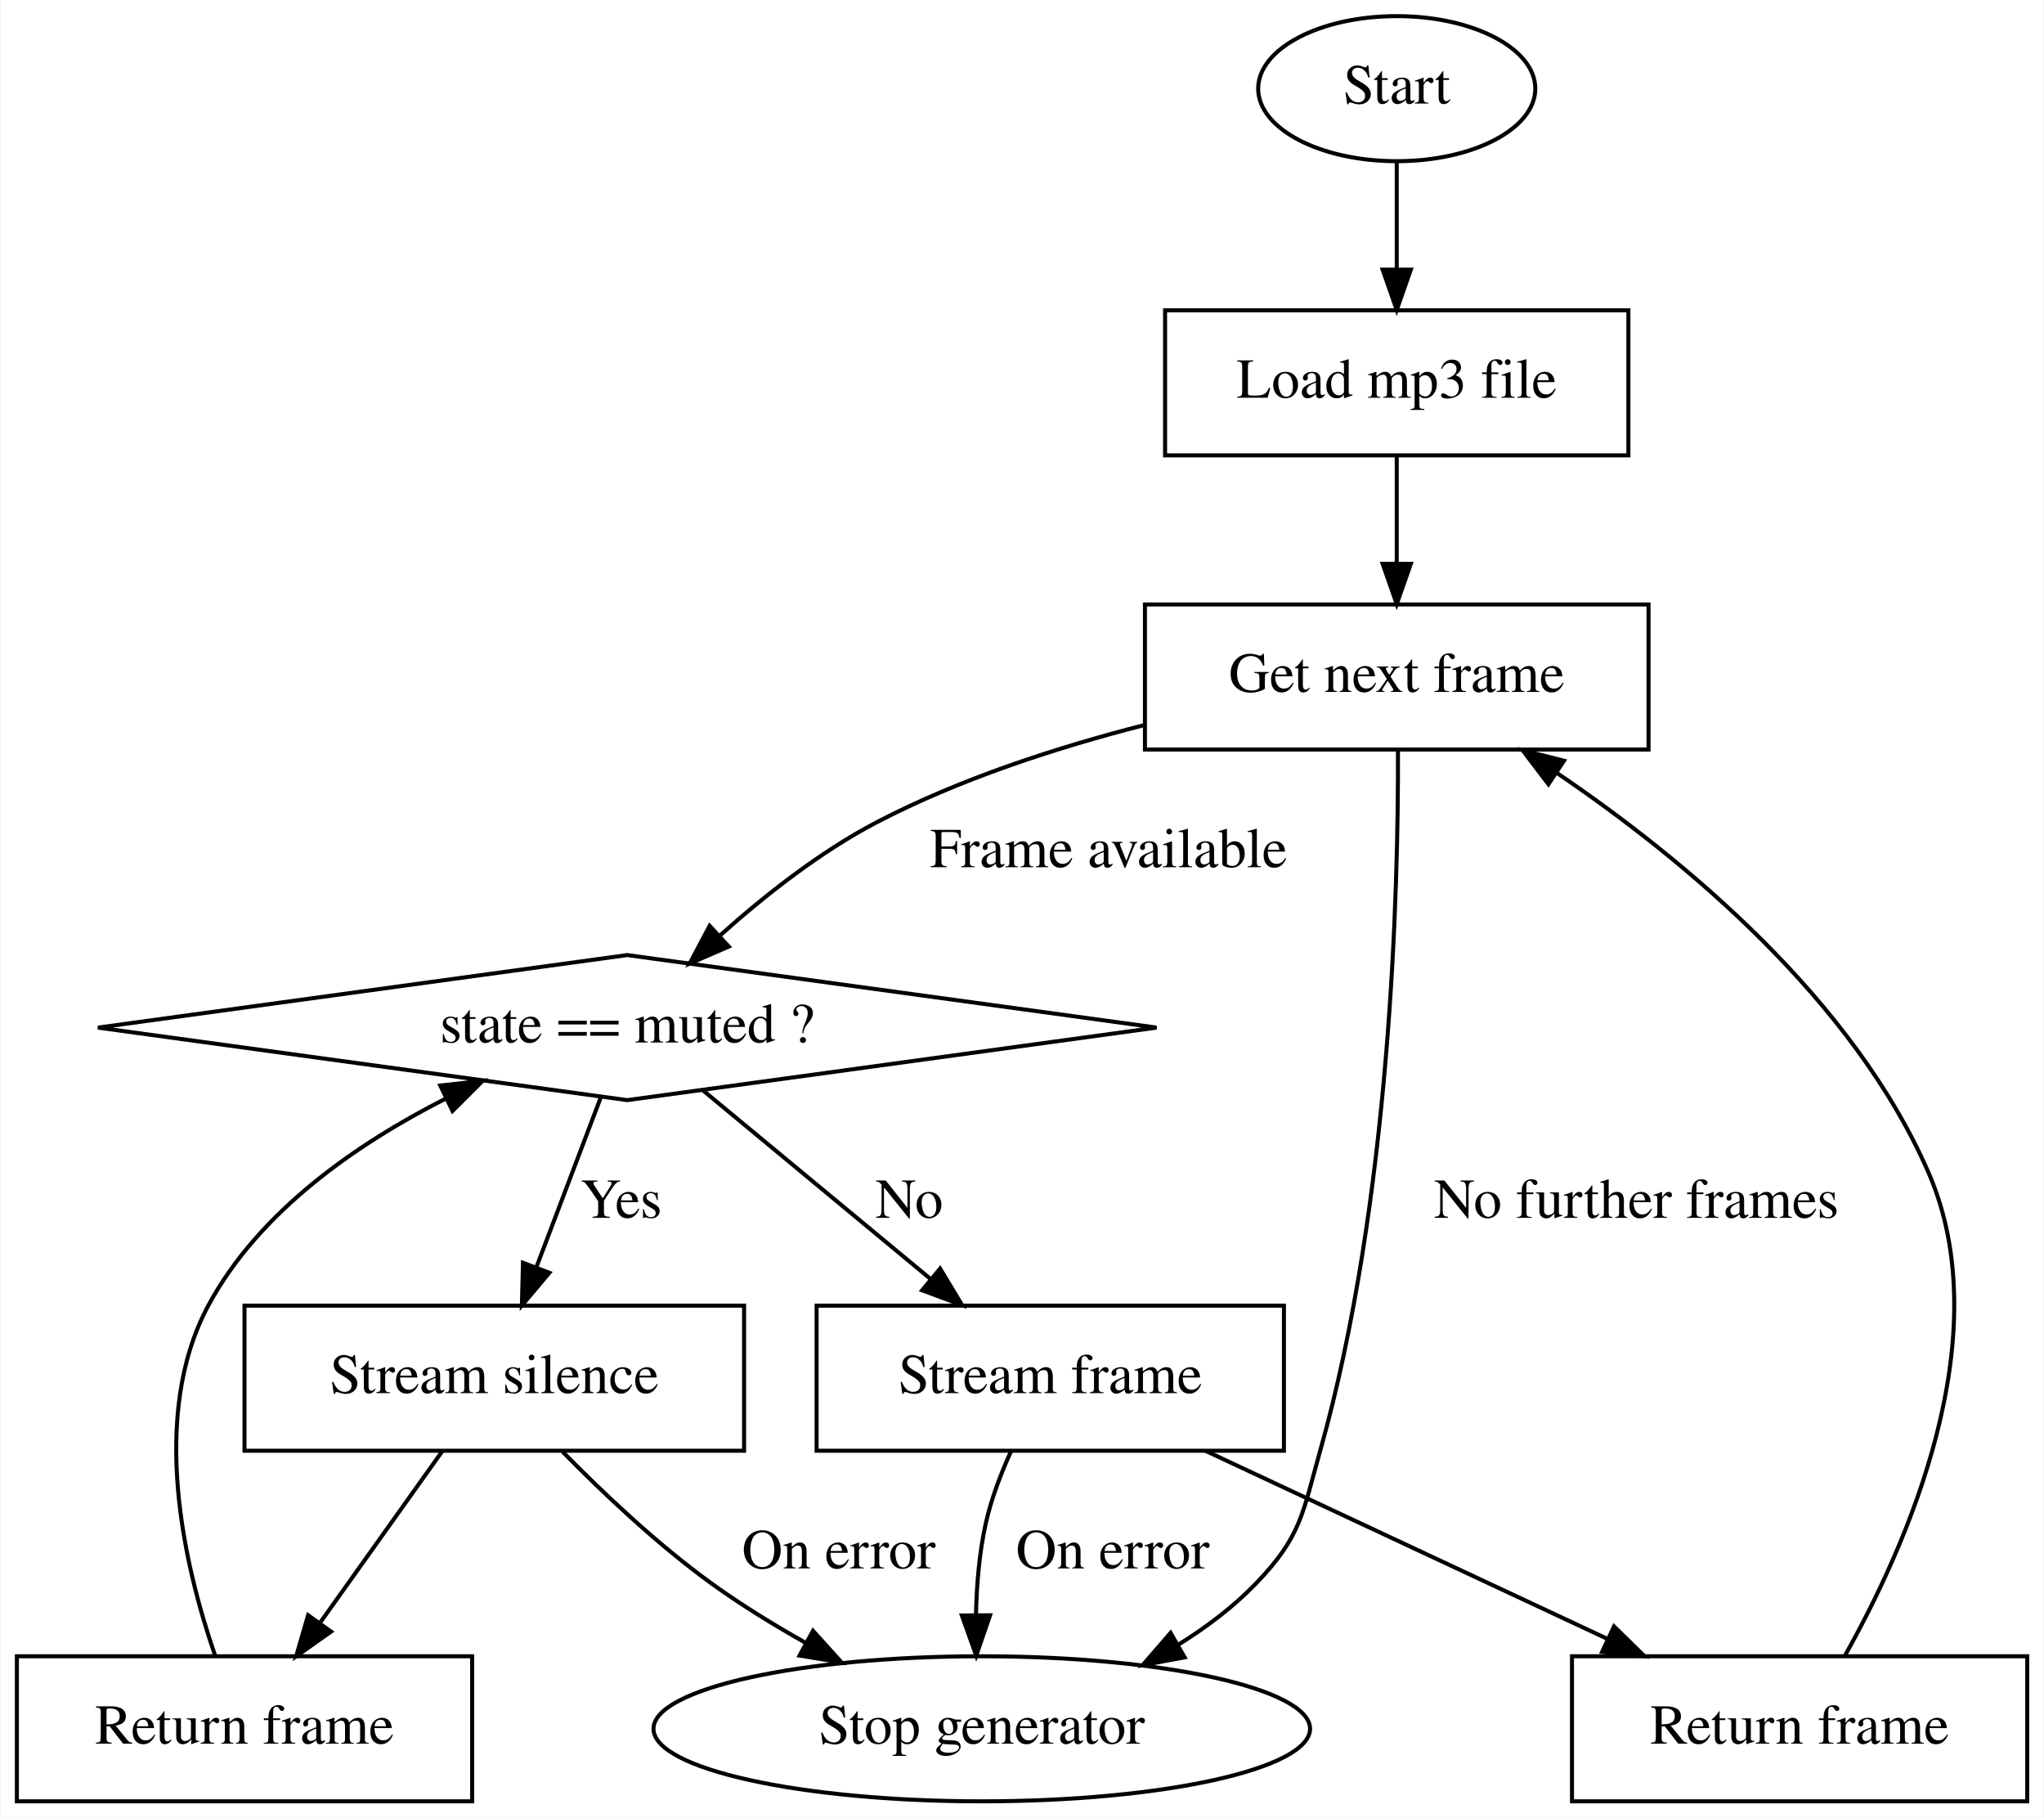
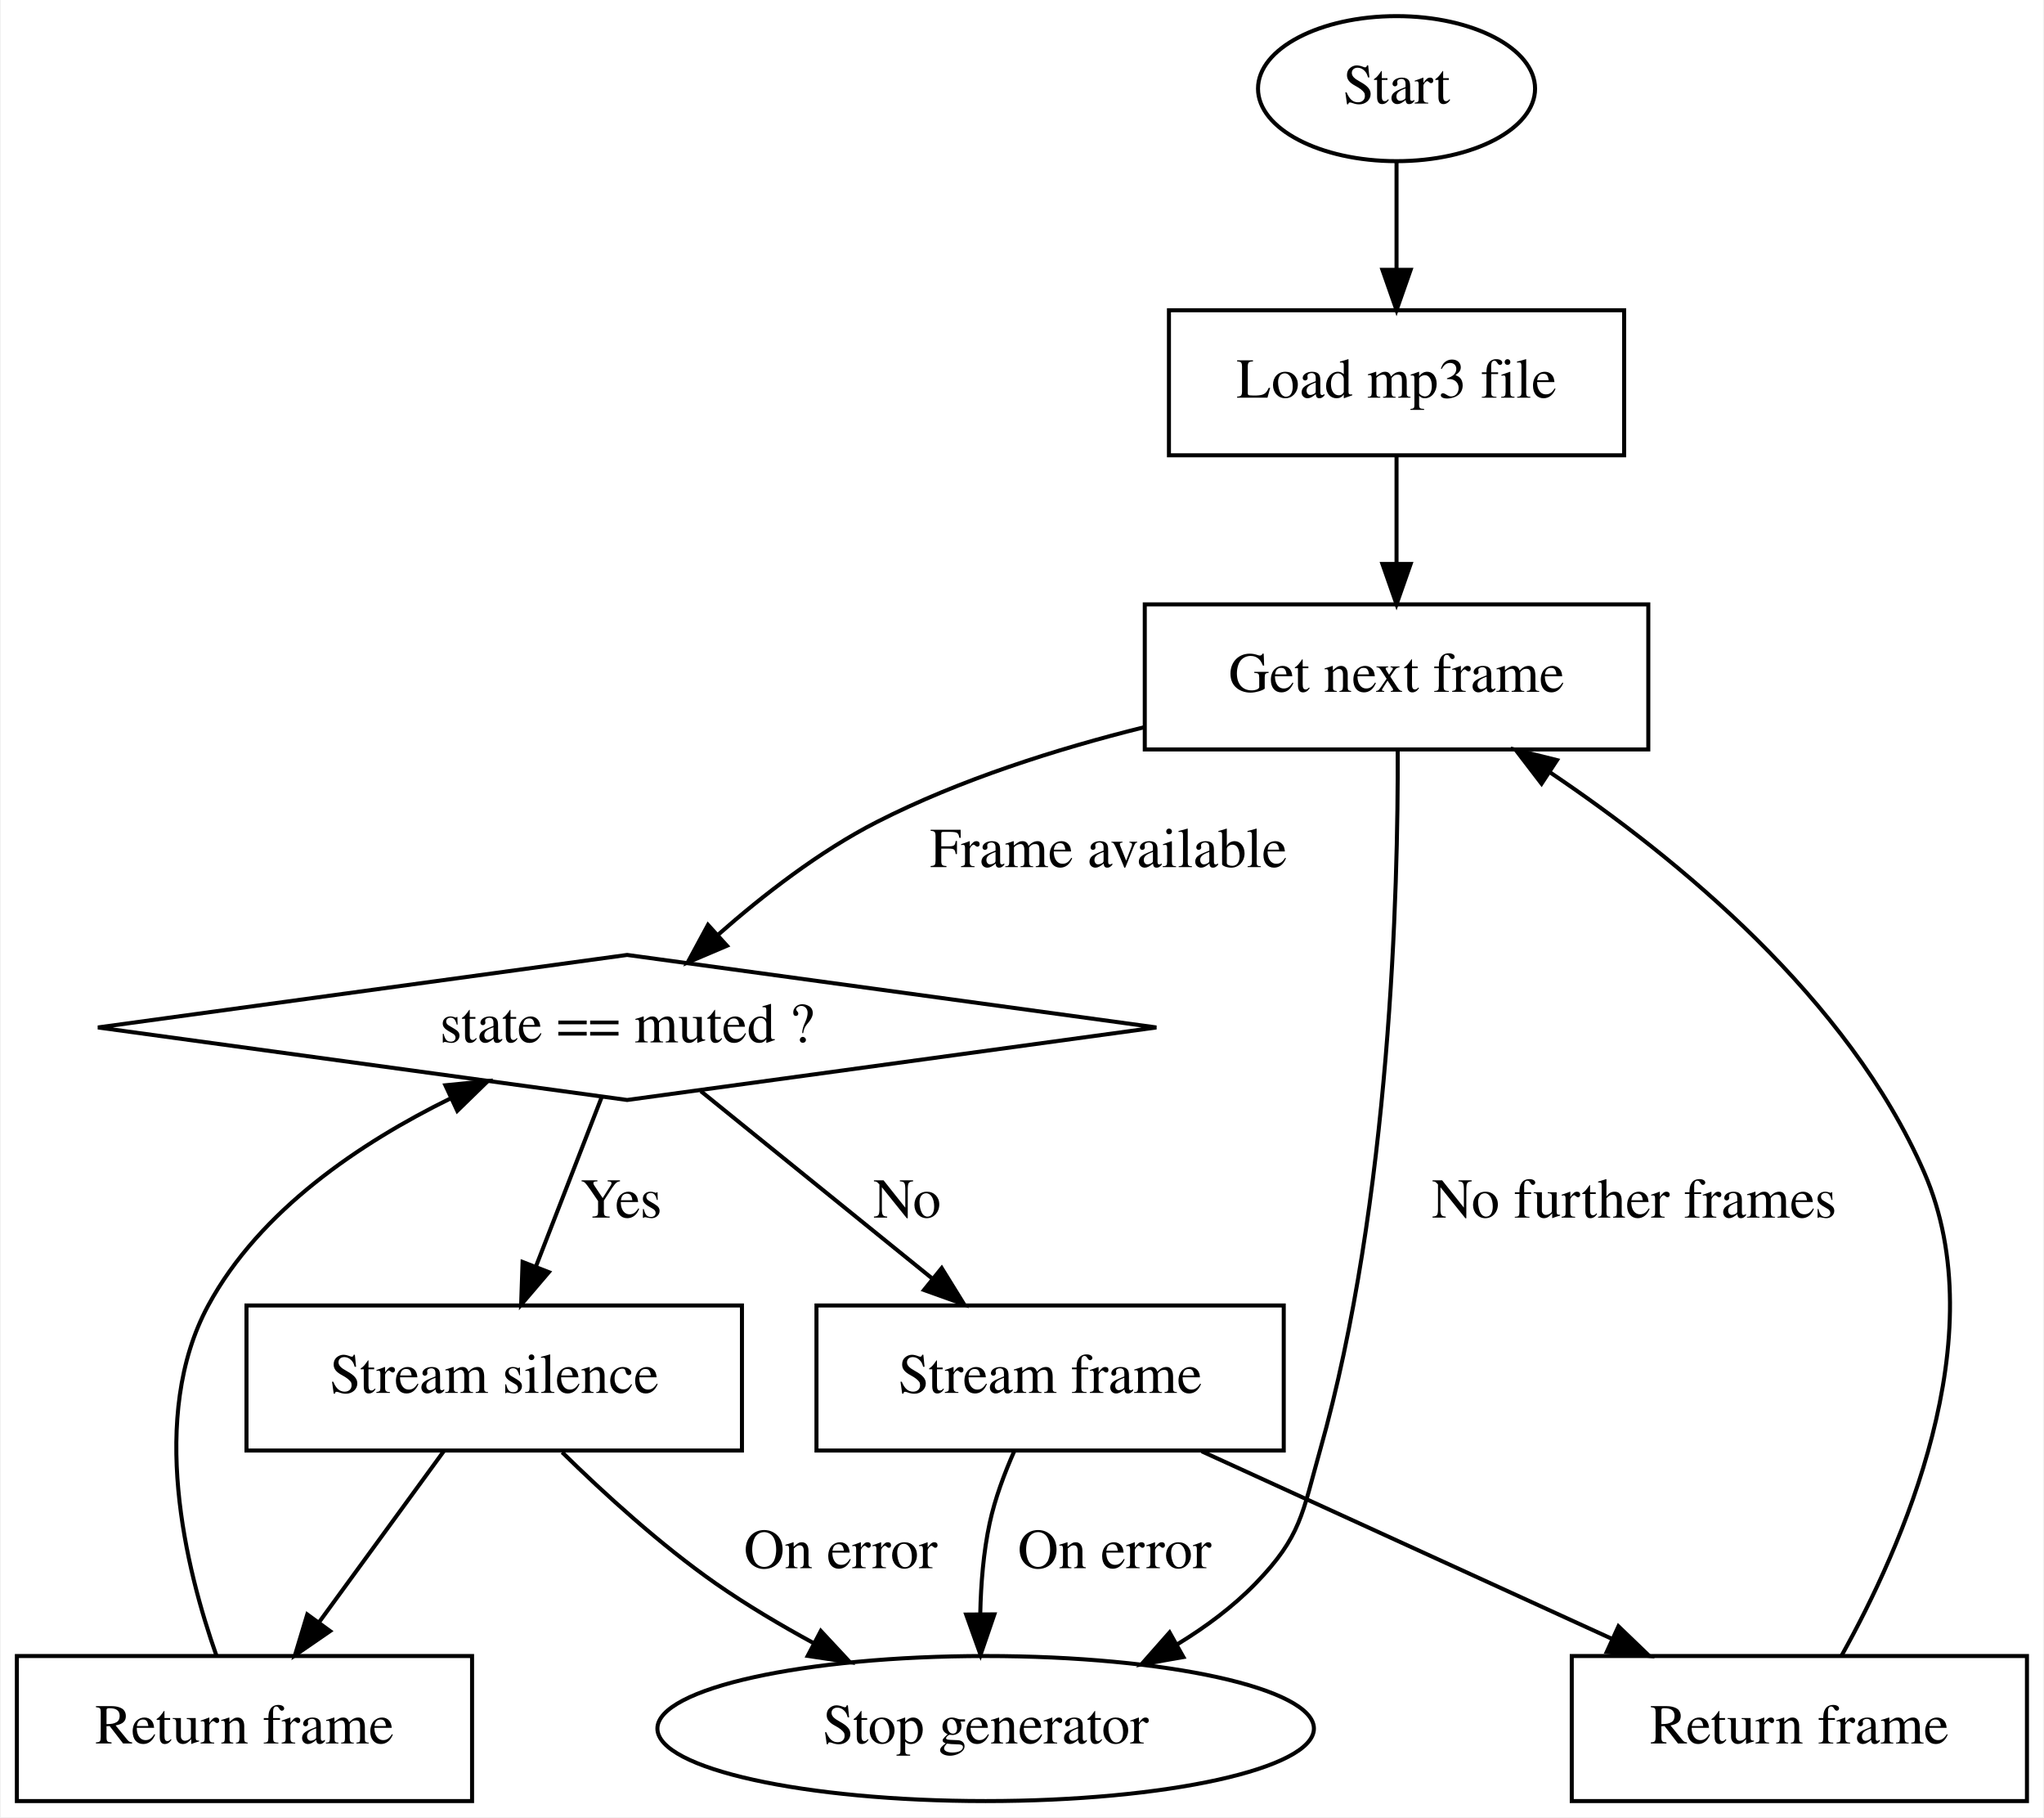
<svg xmlns="http://www.w3.org/2000/svg" width="360pt" height="320pt" viewBox="0.00 0.00 360.00 320.24">
-   <g id="graph0" class="graph" transform="scale(.7101 .7101) rotate(0) translate(4 447)">
-     <polygon fill="#ffffff" stroke="transparent" points="-4,4 -4,-447 503,-447 503,4 -4,4" />
+   <g id="graph0" class="graph" transform="scale(0.71 0.71) rotate(0) translate(4 447)">
+     <polygon fill="white" stroke="transparent" points="-4,4 -4,-447 503,-447 503,4 -4,4" />
    <g id="node1" class="node">
-       <ellipse fill="none" stroke="#000000" cx="342.5" cy="-425" rx="34.394" ry="18" />
-       <text text-anchor="middle" x="342.5" y="-421.3" font-family="Times,serif" font-size="14.00" fill="#000000">Start</text>
+       <ellipse fill="none" stroke="black" cx="342.5" cy="-425" rx="34.39" ry="18" />
+       <text text-anchor="middle" x="342.5" y="-421.3" font-family="Times,serif" font-size="14.00">Start</text>
    </g>
    <g id="node2" class="node">
-       <polygon fill="none" stroke="#000000" points="400,-370 285,-370 285,-334 400,-334 400,-370" />
-       <text text-anchor="middle" x="342.5" y="-348.3" font-family="Times,serif" font-size="14.00" fill="#000000">Load mp3 file</text>
+       <polygon fill="none" stroke="black" points="399,-370 286,-370 286,-334 399,-334 399,-370" />
+       <text text-anchor="middle" x="342.5" y="-348.3" font-family="Times,serif" font-size="14.00">Load mp3 file</text>
    </g>
    <g id="edge1" class="edge">
-       <path fill="none" stroke="#000000" d="M342.5,-406.955C342.5,-398.883 342.5,-389.176 342.5,-380.182" />
-       <polygon fill="#000000" stroke="#000000" points="346,-380.09 342.5,-370.09 339,-380.09 346,-380.09" />
+       <path fill="none" stroke="black" d="M342.5,-406.81C342.5,-398.79 342.5,-389.05 342.5,-380.07" />
+       <polygon fill="black" stroke="black" points="346,-380.03 342.5,-370.03 339,-380.03 346,-380.03" />
    </g>
    <g id="node3" class="node">
-       <polygon fill="none" stroke="#000000" points="405,-297 280,-297 280,-261 405,-261 405,-297" />
-       <text text-anchor="middle" x="342.5" y="-275.3" font-family="Times,serif" font-size="14.00" fill="#000000">Get next frame</text>
+       <polygon fill="none" stroke="black" points="405,-297 280,-297 280,-261 405,-261 405,-297" />
+       <text text-anchor="middle" x="342.5" y="-275.3" font-family="Times,serif" font-size="14.00">Get next frame</text>
    </g>
    <g id="edge2" class="edge">
-       <path fill="none" stroke="#000000" d="M342.5,-333.955C342.5,-325.883 342.5,-316.176 342.5,-307.182" />
-       <polygon fill="#000000" stroke="#000000" points="346,-307.09 342.5,-297.09 339,-307.09 346,-307.09" />
+       <path fill="none" stroke="black" d="M342.5,-333.81C342.5,-325.79 342.5,-316.05 342.5,-307.07" />
+       <polygon fill="black" stroke="black" points="346,-307.03 342.5,-297.03 339,-307.03 346,-307.03" />
    </g>
    <g id="node4" class="node">
-       <polygon fill="none" stroke="#000000" points="151.5,-210 20.121,-192 151.5,-174 282.879,-192 151.5,-210" />
-       <text text-anchor="middle" x="151.5" y="-188.3" font-family="Times,serif" font-size="14.00" fill="#000000">state == muted ?</text>
+       <polygon fill="none" stroke="black" points="151.5,-210 20.12,-192 151.5,-174 282.88,-192 151.5,-210" />
+       <text text-anchor="middle" x="151.5" y="-188.3" font-family="Times,serif" font-size="14.00">state == muted ?</text>
    </g>
    <g id="edge3" class="edge">
-       <path fill="none" stroke="#000000" d="M279.818,-267.071C258.074,-261.507 234.018,-253.689 213.5,-243 199.376,-235.642 185.508,-224.692 174.482,-214.822" />
-       <polygon fill="#000000" stroke="#000000" points="176.709,-212.115 166.992,-207.893 171.956,-217.254 176.709,-212.115" />
-       <text text-anchor="middle" x="271" y="-231.8" font-family="Times,serif" font-size="14.00" fill="#000000">Frame available</text>
+       <path fill="none" stroke="black" d="M279.87,-266.52C258.13,-261.12 234.07,-253.49 213.5,-243 199.23,-235.72 185.17,-224.78 174.06,-215" />
+       <polygon fill="black" stroke="black" points="176.28,-212.28 166.53,-208.14 171.57,-217.46 176.28,-212.28" />
+       <text text-anchor="middle" x="271" y="-231.8" font-family="Times,serif" font-size="14.00">Frame available</text>
    </g>
    <g id="node9" class="node">
-       <ellipse fill="none" stroke="#000000" cx="239.5" cy="-18" rx="81.486" ry="18" />
-       <text text-anchor="middle" x="239.5" y="-14.3" font-family="Times,serif" font-size="14.00" fill="#000000">Stop generator</text>
+       <ellipse fill="none" stroke="black" cx="240.5" cy="-18" rx="81.49" ry="18" />
+       <text text-anchor="middle" x="240.5" y="-14.3" font-family="Times,serif" font-size="14.00">Stop generator</text>
    </g>
    <g id="edge10" class="edge">
-       <path fill="none" stroke="#000000" d="M342.805,-260.875C342.931,-226.349 341.012,-149.056 323.5,-87 319.073,-71.313 318.82,-65.728 307.5,-54 301.956,-48.256 295.294,-43.231 288.339,-38.904" />
-       <polygon fill="#000000" stroke="#000000" points="289.849,-35.735 279.434,-33.794 286.365,-41.807 289.849,-35.735" />
-       <text text-anchor="middle" x="402" y="-144.8" font-family="Times,serif" font-size="14.00" fill="#000000">No further frames</text>
+       <path fill="none" stroke="black" d="M342.79,-260.76C342.92,-226.82 341.07,-149.21 323.5,-87 319.07,-71.31 318.85,-65.7 307.5,-54 301.91,-48.24 295.16,-43.23 288.14,-38.95" />
+       <polygon fill="black" stroke="black" points="289.58,-35.75 279.15,-33.91 286.16,-41.85 289.58,-35.75" />
+       <text text-anchor="middle" x="401.5" y="-144.8" font-family="Times,serif" font-size="14.00">No further frames</text>
    </g>
    <g id="node5" class="node">
-       <polygon fill="none" stroke="#000000" points="180.5,-123 56.5,-123 56.5,-87 180.5,-87 180.5,-123" />
-       <text text-anchor="middle" x="118.5" y="-101.3" font-family="Times,serif" font-size="14.00" fill="#000000">Stream silence</text>
+       <polygon fill="none" stroke="black" points="180,-123 57,-123 57,-87 180,-87 180,-123" />
+       <text text-anchor="middle" x="118.5" y="-101.3" font-family="Times,serif" font-size="14.00">Stream silence</text>
    </g>
    <g id="edge4" class="edge">
-       <path fill="none" stroke="#000000" d="M144.98,-174.812C140.416,-162.777 134.219,-146.44 128.967,-132.595" />
-       <polygon fill="#000000" stroke="#000000" points="132.166,-131.16 125.347,-123.051 125.621,-133.643 132.166,-131.16" />
-       <text text-anchor="middle" x="150" y="-144.8" font-family="Times,serif" font-size="14.00" fill="#000000">Yes</text>
+       <path fill="none" stroke="black" d="M145.14,-174.61C140.53,-162.73 134.19,-146.41 128.85,-132.67" />
+       <polygon fill="black" stroke="black" points="132.06,-131.27 125.18,-123.21 125.54,-133.8 132.06,-131.27" />
+       <text text-anchor="middle" x="150" y="-144.8" font-family="Times,serif" font-size="14.00">Yes</text>
    </g>
    <g id="node7" class="node">
-       <polygon fill="none" stroke="#000000" points="314.5,-123 198.5,-123 198.5,-87 314.5,-87 314.5,-123" />
-       <text text-anchor="middle" x="256.5" y="-101.3" font-family="Times,serif" font-size="14.00" fill="#000000">Stream frame</text>
+       <polygon fill="none" stroke="black" points="314.5,-123 198.5,-123 198.5,-87 314.5,-87 314.5,-123" />
+       <text text-anchor="middle" x="256.5" y="-101.3" font-family="Times,serif" font-size="14.00">Stream frame</text>
    </g>
    <g id="edge5" class="edge">
-       <path fill="none" stroke="#000000" d="M170.272,-176.446C185.925,-163.477 208.515,-144.759 226.646,-129.736" />
-       <polygon fill="#000000" stroke="#000000" points="229.155,-132.202 234.622,-123.127 224.689,-126.812 229.155,-132.202" />
-       <text text-anchor="middle" x="221.5" y="-144.8" font-family="Times,serif" font-size="14.00" fill="#000000">No</text>
+       <path fill="none" stroke="black" d="M169.79,-176.19C185.58,-163.41 208.7,-144.7 227.09,-129.81" />
+       <polygon fill="black" stroke="black" points="229.59,-132.28 235.16,-123.27 225.19,-126.84 229.59,-132.28" />
+       <text text-anchor="middle" x="221" y="-144.8" font-family="Times,serif" font-size="14.00">No</text>
    </g>
    <g id="node6" class="node">
-       <polygon fill="none" stroke="#000000" points="113,-36 0,-36 0,0 113,0 113,-36" />
-       <text text-anchor="middle" x="56.5" y="-14.3" font-family="Times,serif" font-size="14.00" fill="#000000">Return frame</text>
+       <polygon fill="none" stroke="black" points="113,-36 0,-36 0,0 113,0 113,-36" />
+       <text text-anchor="middle" x="56.5" y="-14.3" font-family="Times,serif" font-size="14.00">Return frame</text>
    </g>
    <g id="edge6" class="edge">
-       <path fill="none" stroke="#000000" d="M105.654,-86.974C96.842,-74.609 85.008,-58.004 75.16,-44.185" />
-       <polygon fill="#000000" stroke="#000000" points="77.984,-42.116 69.33,-36.003 72.283,-46.178 77.984,-42.116" />
+       <path fill="none" stroke="black" d="M105.95,-86.8C97.05,-74.59 84.94,-57.99 74.94,-44.28" />
+       <polygon fill="black" stroke="black" points="77.75,-42.19 69.03,-36.18 72.09,-46.32 77.75,-42.19" />
    </g>
    <g id="edge11" class="edge">
-       <path fill="none" stroke="#000000" d="M135.46,-86.743C145.614,-76.407 159.114,-63.657 172.5,-54 179.736,-48.78 187.82,-43.807 195.8,-39.316" />
-       <polygon fill="#000000" stroke="#000000" points="197.607,-42.317 204.715,-34.461 194.259,-36.169 197.607,-42.317" />
-       <text text-anchor="middle" x="204" y="-57.8" font-family="Times,serif" font-size="14.00" fill="#000000">On error</text>
+       <path fill="none" stroke="black" d="M135.36,-86.57C145.78,-76.35 159.75,-63.6 173.5,-54 181.09,-48.7 189.57,-43.67 197.89,-39.15" />
+       <polygon fill="black" stroke="black" points="199.58,-42.22 206.8,-34.47 196.32,-36.03 199.58,-42.22" />
+       <text text-anchor="middle" x="204.5" y="-57.8" font-family="Times,serif" font-size="14.00">On error</text>
    </g>
    <g id="edge8" class="edge">
-       <path fill="none" stroke="#000000" d="M49.156,-36.309C41.588,-58.283 32.793,-95.593 47.5,-123 60.051,-146.389 84.404,-163.193 106.39,-174.359" />
-       <polygon fill="#000000" stroke="#000000" points="105.097,-177.621 115.626,-178.802 108.132,-171.313 105.097,-177.621" />
+       <path fill="none" stroke="black" d="M49.57,-36.01C41.94,-57.62 32.58,-95.42 47.5,-123 60.3,-146.66 85.3,-163.4 107.58,-174.35" />
+       <polygon fill="black" stroke="black" points="106.38,-177.65 116.92,-178.7 109.33,-171.31 106.38,-177.65" />
    </g>
    <g id="node8" class="node">
-       <polygon fill="none" stroke="#000000" points="499,-36 386,-36 386,0 499,0 499,-36" />
-       <text text-anchor="middle" x="442.5" y="-14.3" font-family="Times,serif" font-size="14.00" fill="#000000">Return frame</text>
+       <polygon fill="none" stroke="black" points="499,-36 386,-36 386,0 499,0 499,-36" />
+       <text text-anchor="middle" x="442.5" y="-14.3" font-family="Times,serif" font-size="14.00">Return frame</text>
    </g>
    <g id="edge7" class="edge">
-       <path fill="none" stroke="#000000" d="M295.039,-86.974C323.969,-73.442 363.754,-54.833 394.709,-40.354" />
-       <polygon fill="#000000" stroke="#000000" points="396.435,-43.411 404.01,-36.003 393.469,-37.07 396.435,-43.411" />
+       <path fill="none" stroke="black" d="M294.14,-86.8C323.48,-73.39 364.38,-54.7 395.81,-40.34" />
+       <polygon fill="black" stroke="black" points="397.59,-43.37 405.23,-36.03 394.68,-37 397.59,-43.37" />
    </g>
    <g id="edge12" class="edge">
-       <path fill="none" stroke="#000000" d="M246.728,-86.799C244.211,-81.242 241.837,-75.009 240.5,-69 238.879,-61.714 238.217,-53.698 238.058,-46.222" />
-       <polygon fill="#000000" stroke="#000000" points="241.559,-46.167 238.121,-36.145 234.559,-46.123 241.559,-46.167" />
-       <text text-anchor="middle" x="272" y="-57.8" font-family="Times,serif" font-size="14.00" fill="#000000">On error</text>
+       <path fill="none" stroke="black" d="M247.66,-86.99C245.18,-81.41 242.81,-75.07 241.5,-69 239.95,-61.82 239.32,-53.91 239.16,-46.56" />
+       <polygon fill="black" stroke="black" points="242.66,-46.34 239.23,-36.31 235.66,-46.29 242.66,-46.34" />
+       <text text-anchor="middle" x="272.5" y="-57.8" font-family="Times,serif" font-size="14.00">On error</text>
    </g>
    <g id="edge9" class="edge">
-       <path fill="none" stroke="#000000" d="M453.703,-36.083C468.909,-63.097 492.258,-115.18 474.5,-156 455.825,-198.927 413.968,-233.653 382.36,-255.123" />
-       <polygon fill="#000000" stroke="#000000" points="380.154,-252.386 373.745,-260.823 384.016,-258.224 380.154,-252.386" />
+       <path fill="none" stroke="black" d="M452.97,-36.08C467.82,-62.66 491.31,-115.08 473.5,-156 454.68,-199.24 412.15,-234.08 380.63,-255.29" />
+       <polygon fill="black" stroke="black" points="378.5,-252.5 372.06,-260.91 382.34,-258.35 378.5,-252.5" />
    </g>
  </g>
</svg>
